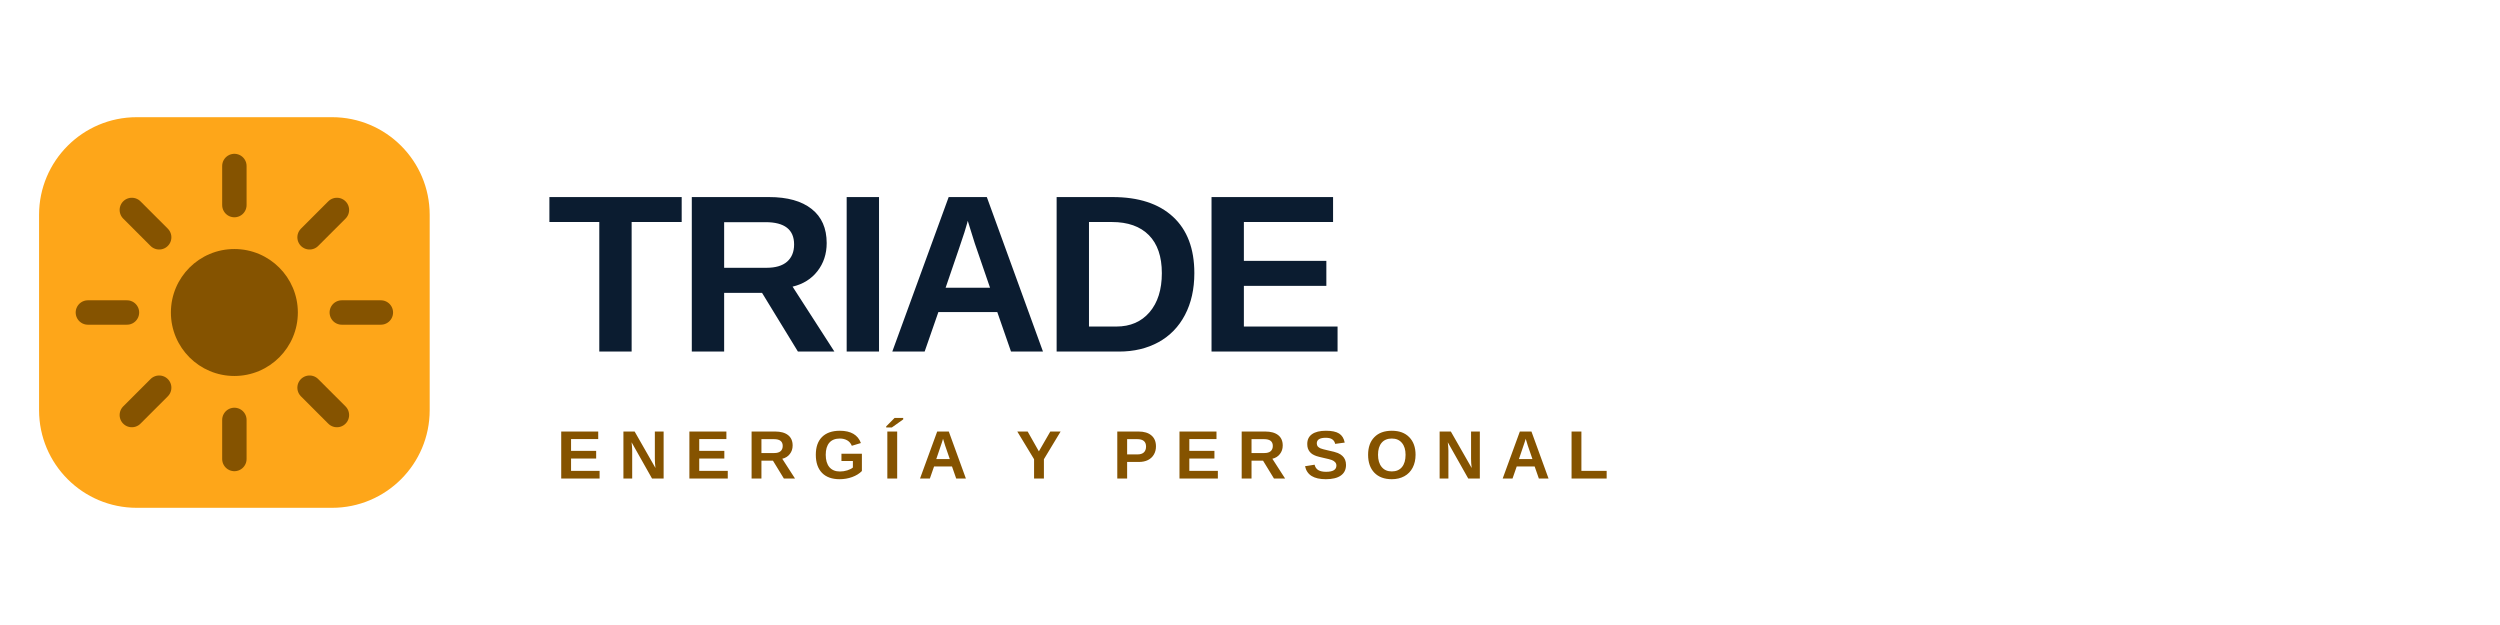
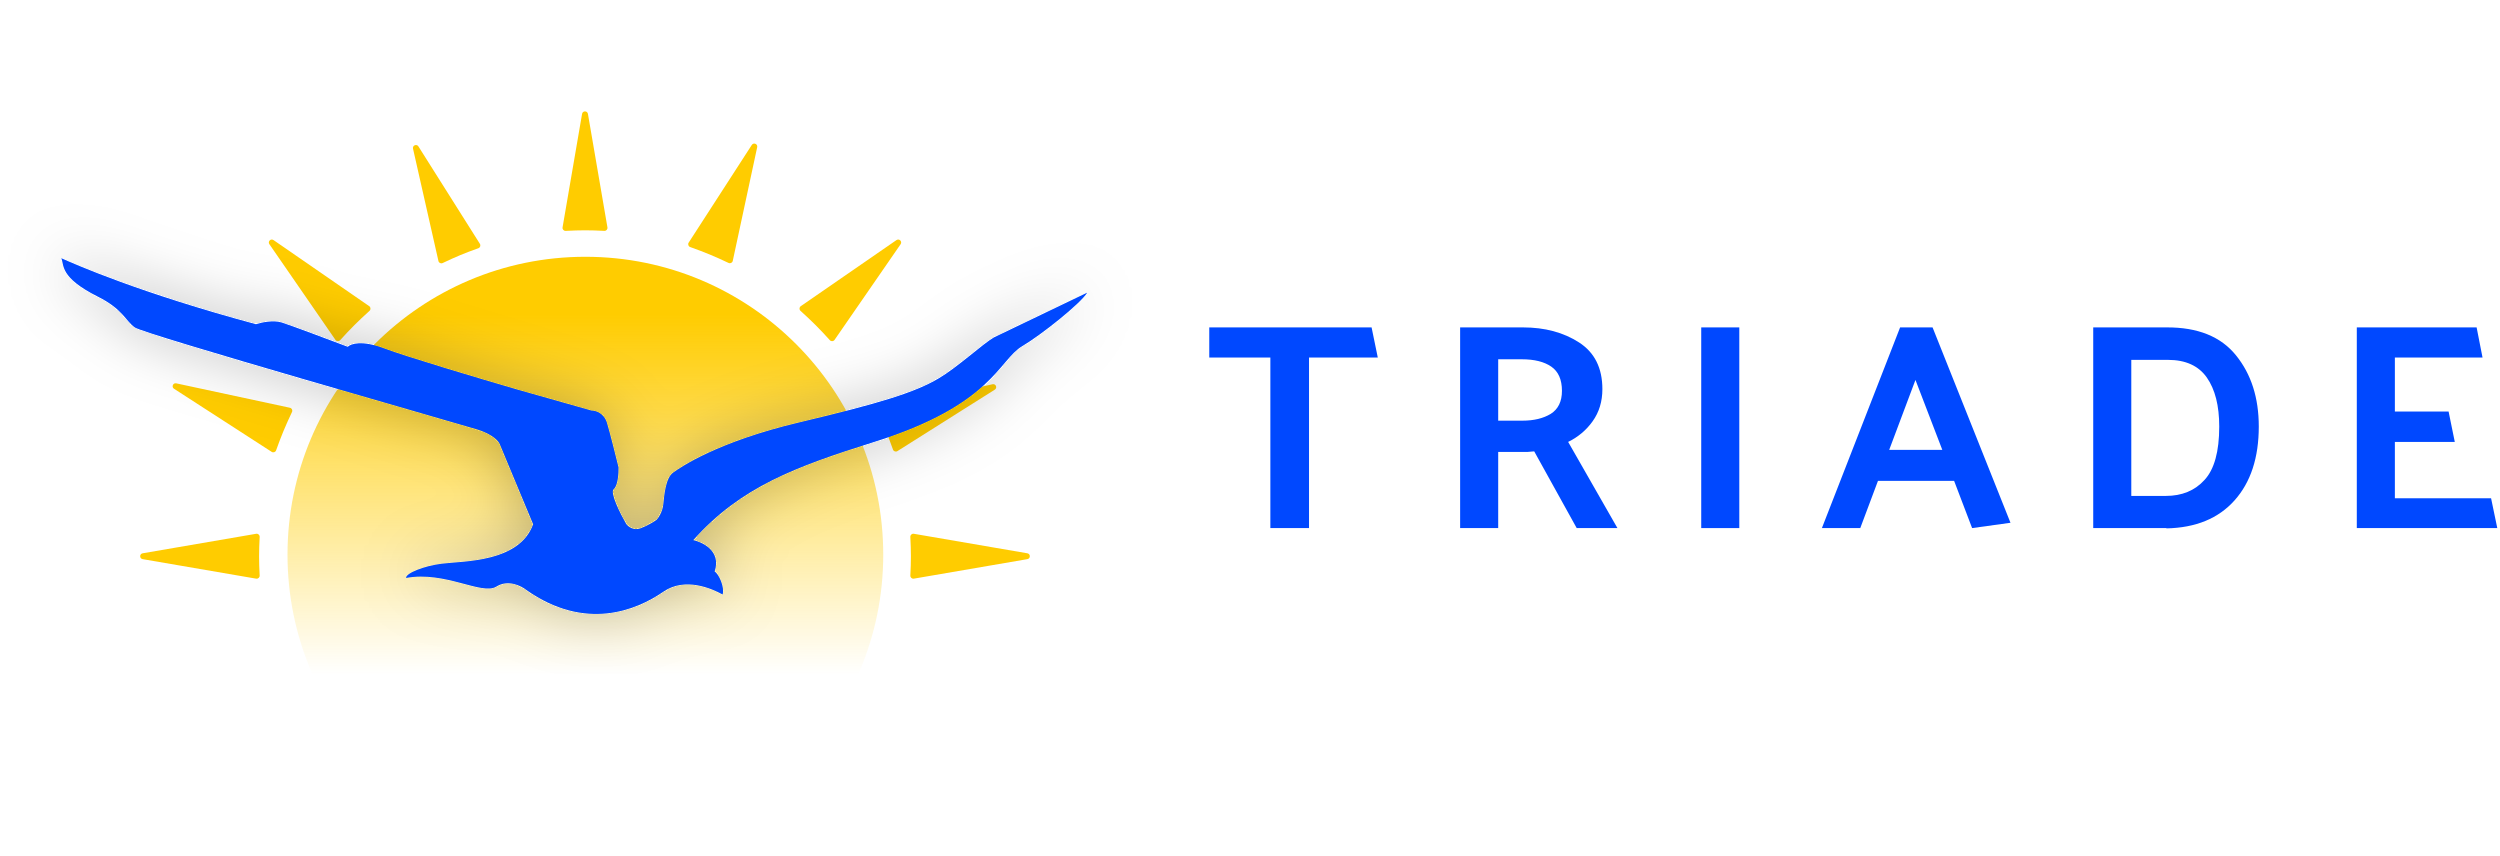
- <svg xmlns="http://www.w3.org/2000/svg" viewBox="0 0 512 128" role="img" aria-label="TRIADE · Energía y Personal">
-   <rect x="8" y="24" width="80" height="80" rx="20" fill="#fea619" />
-   <circle cx="48" cy="64" r="13" fill="#855300" />
-   <g stroke="#855300" stroke-width="5" stroke-linecap="round">
-     <path d="M48 34v8M48 86v8M18 64h8M70 64h8M27 43l5.6 5.6M63.4 79.4L69 85M69 43l-5.6 5.6M32.6 79.4L27 85" />
+ <svg xmlns="http://www.w3.org/2000/svg" width="842" height="288" viewBox="0 0 842 288" fill="none">
+   <path d="M197.154 287.125C252.56 287.125 297.475 242.21 297.475 186.804C297.475 131.398 252.56 86.483 197.154 86.483C141.748 86.483 96.833 131.398 96.833 186.804C96.833 242.21 141.748 287.125 197.154 287.125Z" fill="url(#paint0_linear_1_2)" />
+   <path d="M196.043 38.349C196.233 37.241 197.823 37.241 198.014 38.349L204.586 76.588C204.695 77.222 204.183 77.793 203.54 77.759C198.688 77.501 195.465 77.507 190.513 77.762C189.871 77.795 189.361 77.225 189.47 76.591L196.043 38.349Z" fill="#FFCC00" />
+   <path d="M346.014 186.349C347.121 186.539 347.121 188.129 346.014 188.32L307.775 194.892C307.14 195.001 306.57 194.489 306.604 193.846C306.862 188.994 306.855 185.771 306.601 180.819C306.568 180.177 307.138 179.667 307.771 179.776L346.014 186.349Z" fill="#FFCC00" />
+   <path d="M48.043 186.349C46.935 186.539 46.935 188.129 48.043 188.32L86.282 194.892C86.916 195.001 87.487 194.489 87.453 193.846C87.195 188.994 87.201 185.771 87.456 180.819C87.489 180.177 86.919 179.667 86.285 179.776L48.043 186.349Z" fill="#FFCC00" />
+   <path d="M301.936 80.858C302.851 80.227 303.959 81.335 303.328 82.249L281.072 114.48C280.704 115.012 279.935 115.06 279.501 114.58C275.993 110.701 273.554 108.271 269.602 104.685C269.123 104.251 269.172 103.483 269.703 103.116L301.936 80.858Z" fill="#FFCC00" />
+   <path d="M92.12 80.858C91.205 80.227 90.097 81.335 90.729 82.249L112.985 114.48C113.352 115.012 114.121 115.06 114.555 114.58C118.064 110.701 120.502 108.271 124.454 104.685C124.933 104.251 124.884 103.483 124.353 103.116L92.12 80.858Z" fill="#FFCC00" />
+   <path d="M139.103 50.067C138.855 48.971 140.325 48.362 140.924 49.312L161.63 82.126C161.974 82.67 161.719 83.393 161.112 83.608C156.53 85.226 153.555 86.466 149.077 88.596C148.497 88.872 147.807 88.541 147.666 87.913L139.103 50.067Z" fill="#FFCC00" />
+   <path d="M334.296 129.409C335.392 129.162 336.001 130.631 335.05 131.231L302.237 151.936C301.693 152.28 300.97 152.025 300.755 151.418C299.136 146.836 297.897 143.861 295.767 139.383C295.491 138.803 295.822 138.114 296.449 137.972L334.296 129.409Z" fill="#FFCC00" />
+   <path d="M253.204 48.817C253.808 47.883 255.255 48.483 255.022 49.569L246.794 87.864C246.658 88.496 245.966 88.834 245.381 88.557C240.655 86.316 237.473 85.004 232.449 83.204C231.841 82.986 231.592 82.258 231.943 81.715L253.204 48.817Z" fill="#FFCC00" />
+   <path d="M59.359 129.11C58.272 128.876 57.672 130.324 58.606 130.928L91.502 152.188C92.045 152.539 92.774 152.288 92.991 151.679C94.748 146.752 96.071 143.575 98.35 138.749C98.626 138.165 98.287 137.474 97.656 137.338L59.359 129.11Z" fill="#FFCC00" />
+   <g filter="url(#filter0_d_1_2)">
+     <path d="M86.198 109.192C47.161 98.685 25.418 89.089 20.639 86.958C21.675 89.236 19.957 93.382 32.95 99.902C41.424 104.154 42.197 107.982 45.402 110.279C48.608 112.575 154.17 142.615 160.722 144.641C165.963 146.262 167.974 148.624 168.323 149.602L179.56 176.57C174.912 189.489 156.165 188.912 148.693 189.864C142.714 190.625 136.602 193.085 136.768 194.659C149.927 192.203 162.336 200.609 167.199 197.545C171.09 195.094 175.542 197.298 177.282 198.706C197.108 212.669 214.307 205.59 223.438 199.278C230.742 194.228 239.849 198.263 243.375 200.223C244.112 197.841 242.158 193.373 240.692 192.485C243.073 185.284 236.146 182.503 233.504 181.904C249.481 164.005 267.782 157.229 294.512 148.824C334.27 136.323 336.309 121.292 344.291 116.582C350.677 112.815 363.96 102.218 366.181 98.555L334.761 113.635C331.061 115.753 322.518 123.682 316.132 127.45C308.149 132.16 296.593 135.764 269.128 142.278C241.663 148.793 229.228 157.346 226.705 159.176C224.181 161.005 223.714 166.734 223.389 169.896C223.129 172.426 221.778 174.401 221.135 175.073C220.294 175.683 218.025 177.112 215.677 177.952C213.329 178.792 211.522 177.32 210.912 176.479C208.931 173.038 205.317 165.873 206.712 164.738C208.107 163.604 208.37 159.378 208.327 157.407C207.461 153.876 205.474 145.953 204.453 142.505C203.431 139.056 200.548 138.251 199.234 138.28L174.034 131.139C162.259 127.714 136.84 120.157 129.364 117.323C121.888 114.488 118.091 115.794 117.127 116.801C110.896 114.439 97.721 109.493 94.862 108.609C92.003 107.725 87.895 108.63 86.198 109.192Z" fill="#0048FF" />
  </g>
-   <text x="112" y="72" fill="#0b1c30" font-family="Plus Jakarta Sans, Arial, sans-serif" font-size="46" font-weight="800" letter-spacing="-1.5">TRIADE</text>
-   <text x="114" y="98" fill="#855300" font-family="Plus Jakarta Sans, Arial, sans-serif" font-size="14" font-weight="700" letter-spacing="3.4">ENERGÍA Y PERSONAL</text>
+   <path d="M841.084 177.859H793.771V110.269H834.126L836.114 120.408H806.593V138.598H824.684L826.771 148.835H806.593V167.82H838.997L841.084 177.859Z" fill="#0048FF" />
+   <path d="M729.648 177.959V177.859H704.998V110.269H729.648C740.184 110.203 748.003 113.351 753.106 119.712C758.208 126.007 760.759 133.992 760.759 143.667C760.759 154.137 758.042 162.42 752.609 168.516C747.175 174.612 739.521 177.76 729.648 177.959ZM730.145 121.203H717.82V167.025H729.449C734.883 167.025 739.223 165.236 742.47 161.658C745.783 158.079 747.44 152.082 747.44 143.667C747.44 136.643 746.048 131.143 743.265 127.167C740.482 123.191 736.109 121.203 730.145 121.203Z" fill="#0048FF" />
+   <path d="M645.124 127.962L636.278 151.519H654.169L645.124 127.962ZM650.889 110.269L677.13 176.07L664.208 177.859L658.145 161.956H632.501L626.537 177.859H613.615L639.955 110.269H650.889Z" fill="#0048FF" />
+   <path d="M585.796 110.269V177.859H572.974V110.269H585.796Z" fill="#0048FF" />
+   <path d="M512.546 121.004H504.594V141.679H512.745C516.588 141.679 519.769 140.917 522.287 139.393C524.805 137.802 526.064 135.218 526.064 131.64C526.064 127.863 524.871 125.146 522.485 123.489C520.1 121.833 516.787 121.004 512.546 121.004ZM531.034 177.859L516.72 152.016C515.992 152.082 515.23 152.149 514.434 152.215C513.639 152.215 512.844 152.215 512.049 152.215H504.594V177.859H491.772V110.269H512.943C520.299 110.269 526.594 111.959 531.829 115.339C537.064 118.718 539.681 123.953 539.681 131.043C539.681 135.218 538.588 138.83 536.401 141.878C534.281 144.86 531.531 147.179 528.151 148.835L544.75 177.859H531.034Z" fill="#0048FF" />
+   <path d="M407.281 110.269H461.95L464.037 120.408H440.878V177.859H427.857V120.408H407.281V110.269Z" fill="#0048FF" />
+   <defs>
+     <filter id="filter0_d_1_2" x="0.639" y="66.958" width="385.542" height="159.823" filterUnits="userSpaceOnUse" color-interpolation-filters="sRGB">
+       <feFlood flood-opacity="0" result="BackgroundImageFix" />
+       <feColorMatrix in="SourceAlpha" type="matrix" values="0 0 0 0 0 0 0 0 0 0 0 0 0 0 0 0 0 0 127 0" result="hardAlpha" />
+       <feOffset />
+       <feGaussianBlur stdDeviation="10" />
+       <feComposite in2="hardAlpha" operator="out" />
+       <feColorMatrix type="matrix" values="0 0 0 0 0 0 0 0 0 0 0 0 0 0 0 0 0 0 0.25 0" />
+       <feBlend mode="normal" in2="BackgroundImageFix" result="effect1_dropShadow_1_2" />
+       <feBlend mode="normal" in="SourceGraphic" in2="effect1_dropShadow_1_2" result="shape" />
+     </filter>
+     <linearGradient id="paint0_linear_1_2" x1="197.154" y1="86.484" x2="197.154" y2="287.125" gradientUnits="userSpaceOnUse">
+       <stop offset="0.096" stop-color="#FFCC00" />
+       <stop offset="0.702" stop-color="#FFCC00" stop-opacity="0" />
+     </linearGradient>
+   </defs>
</svg>
